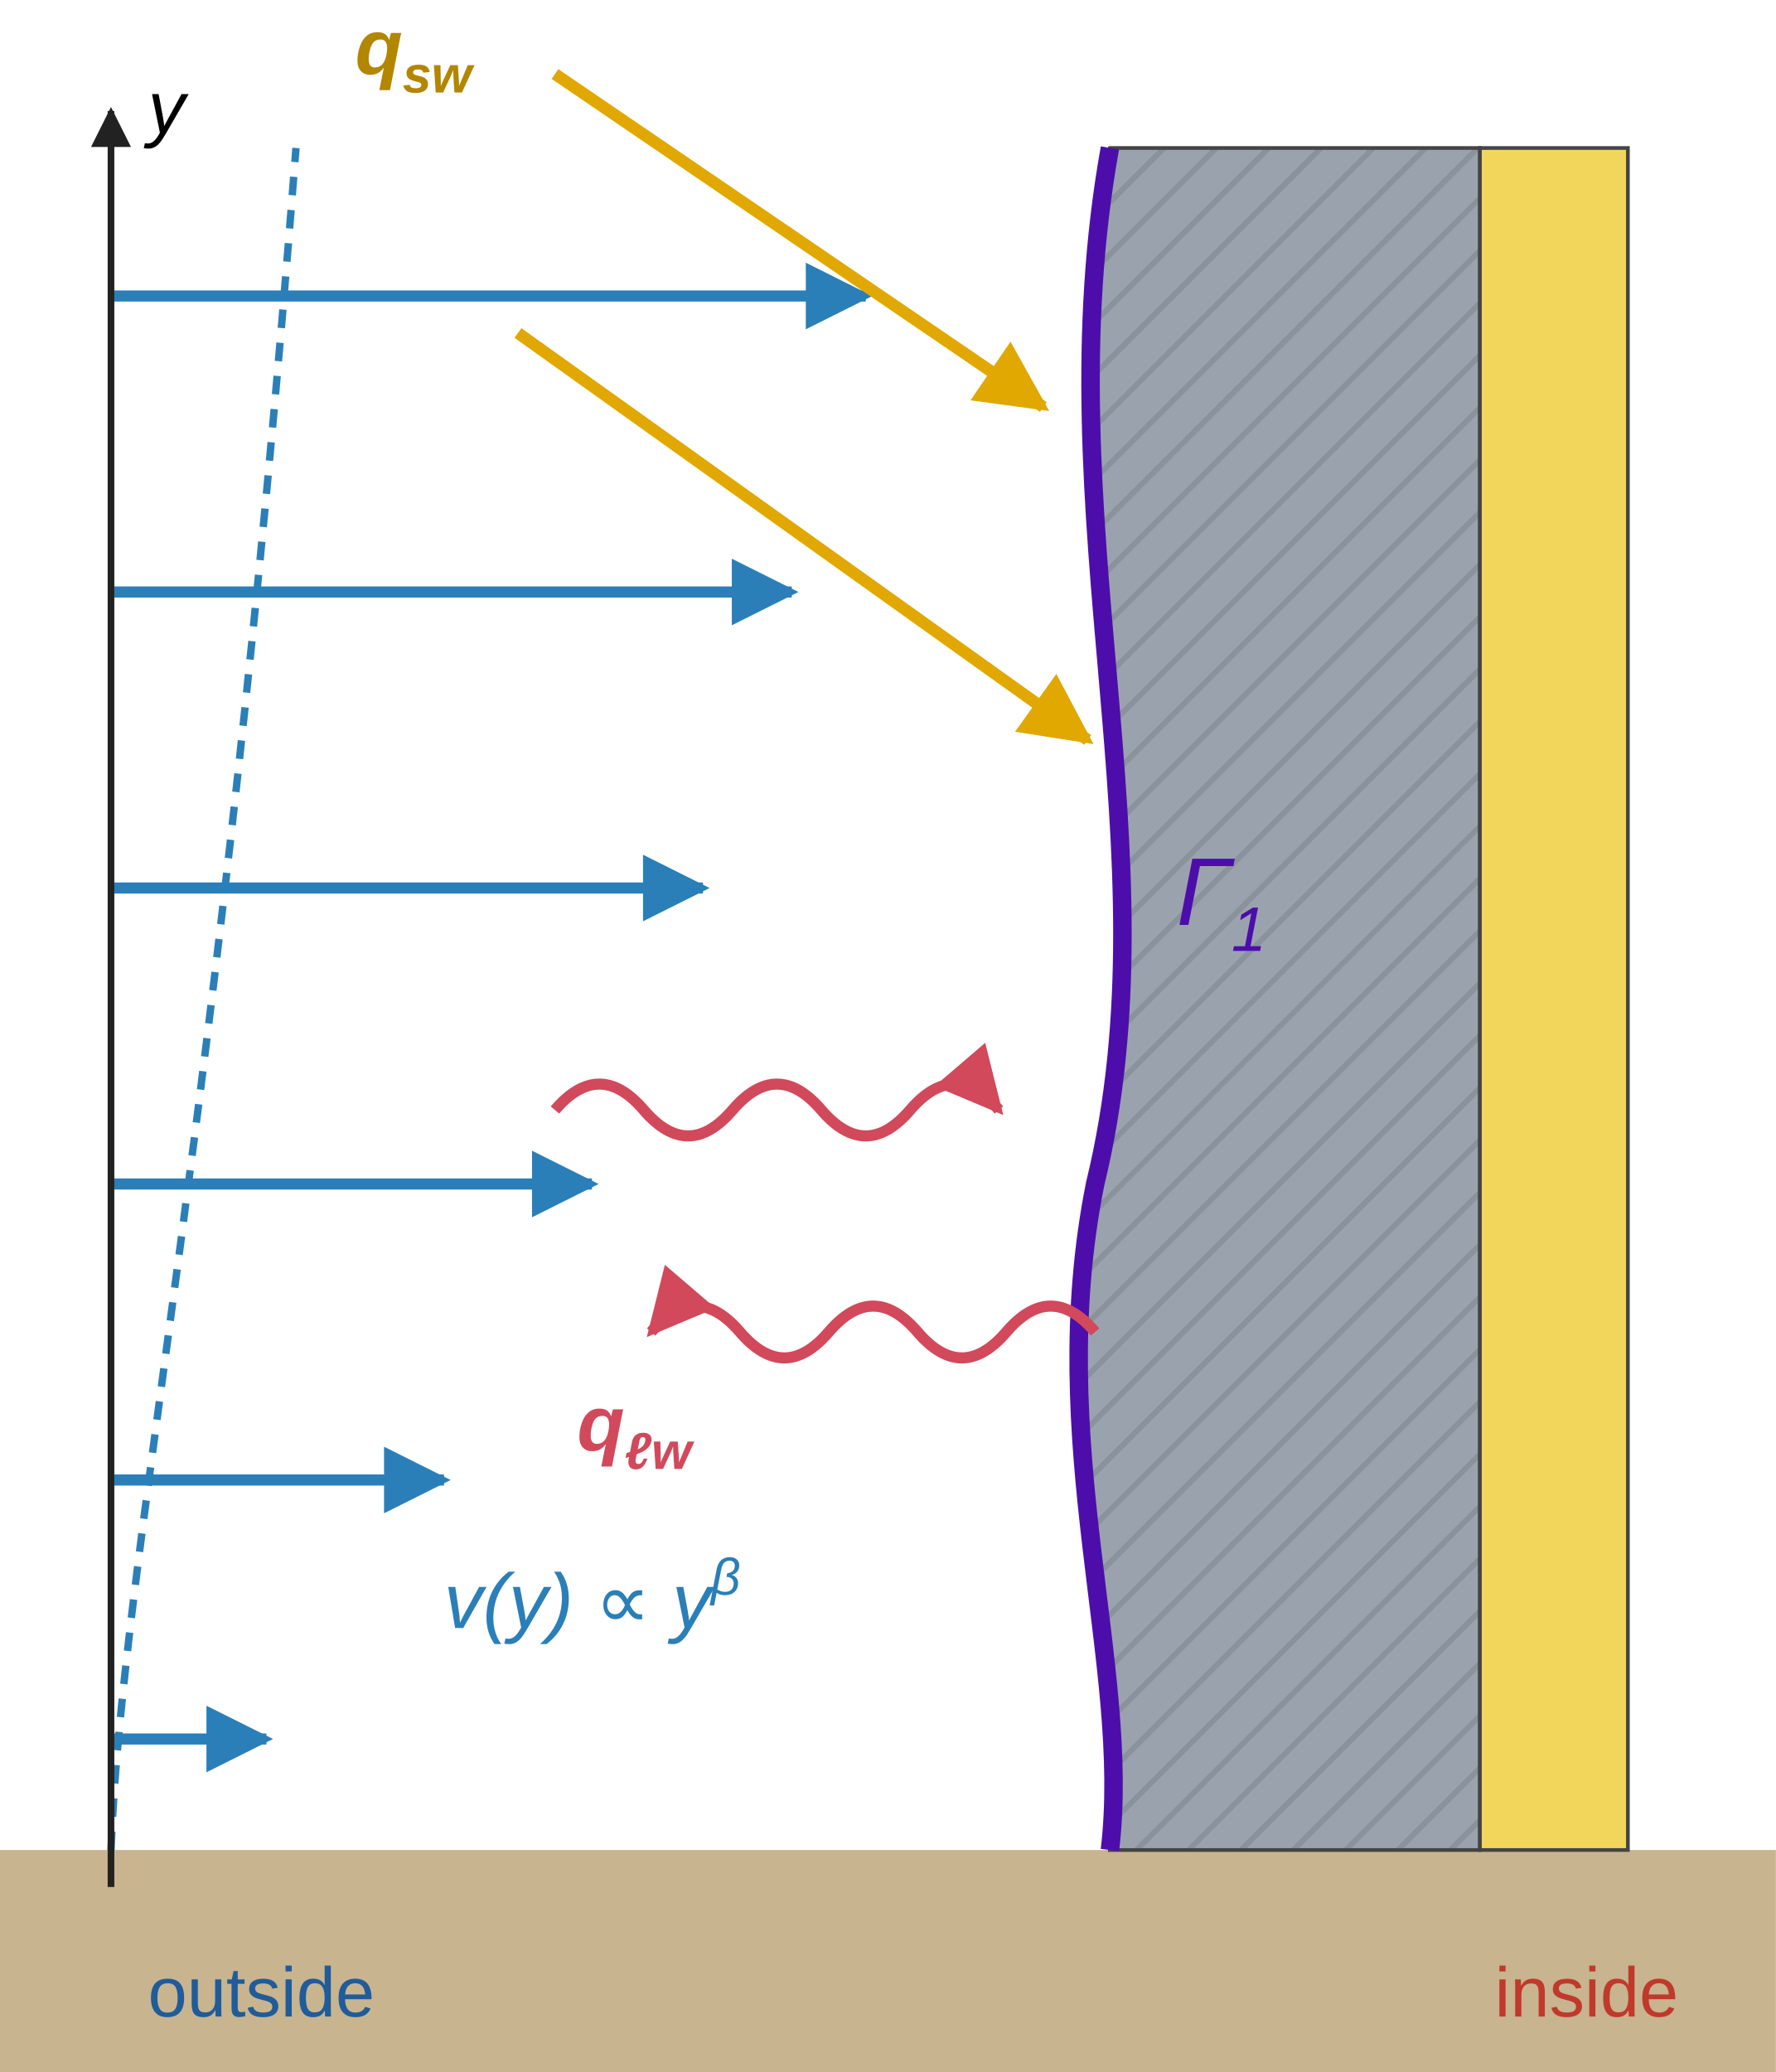
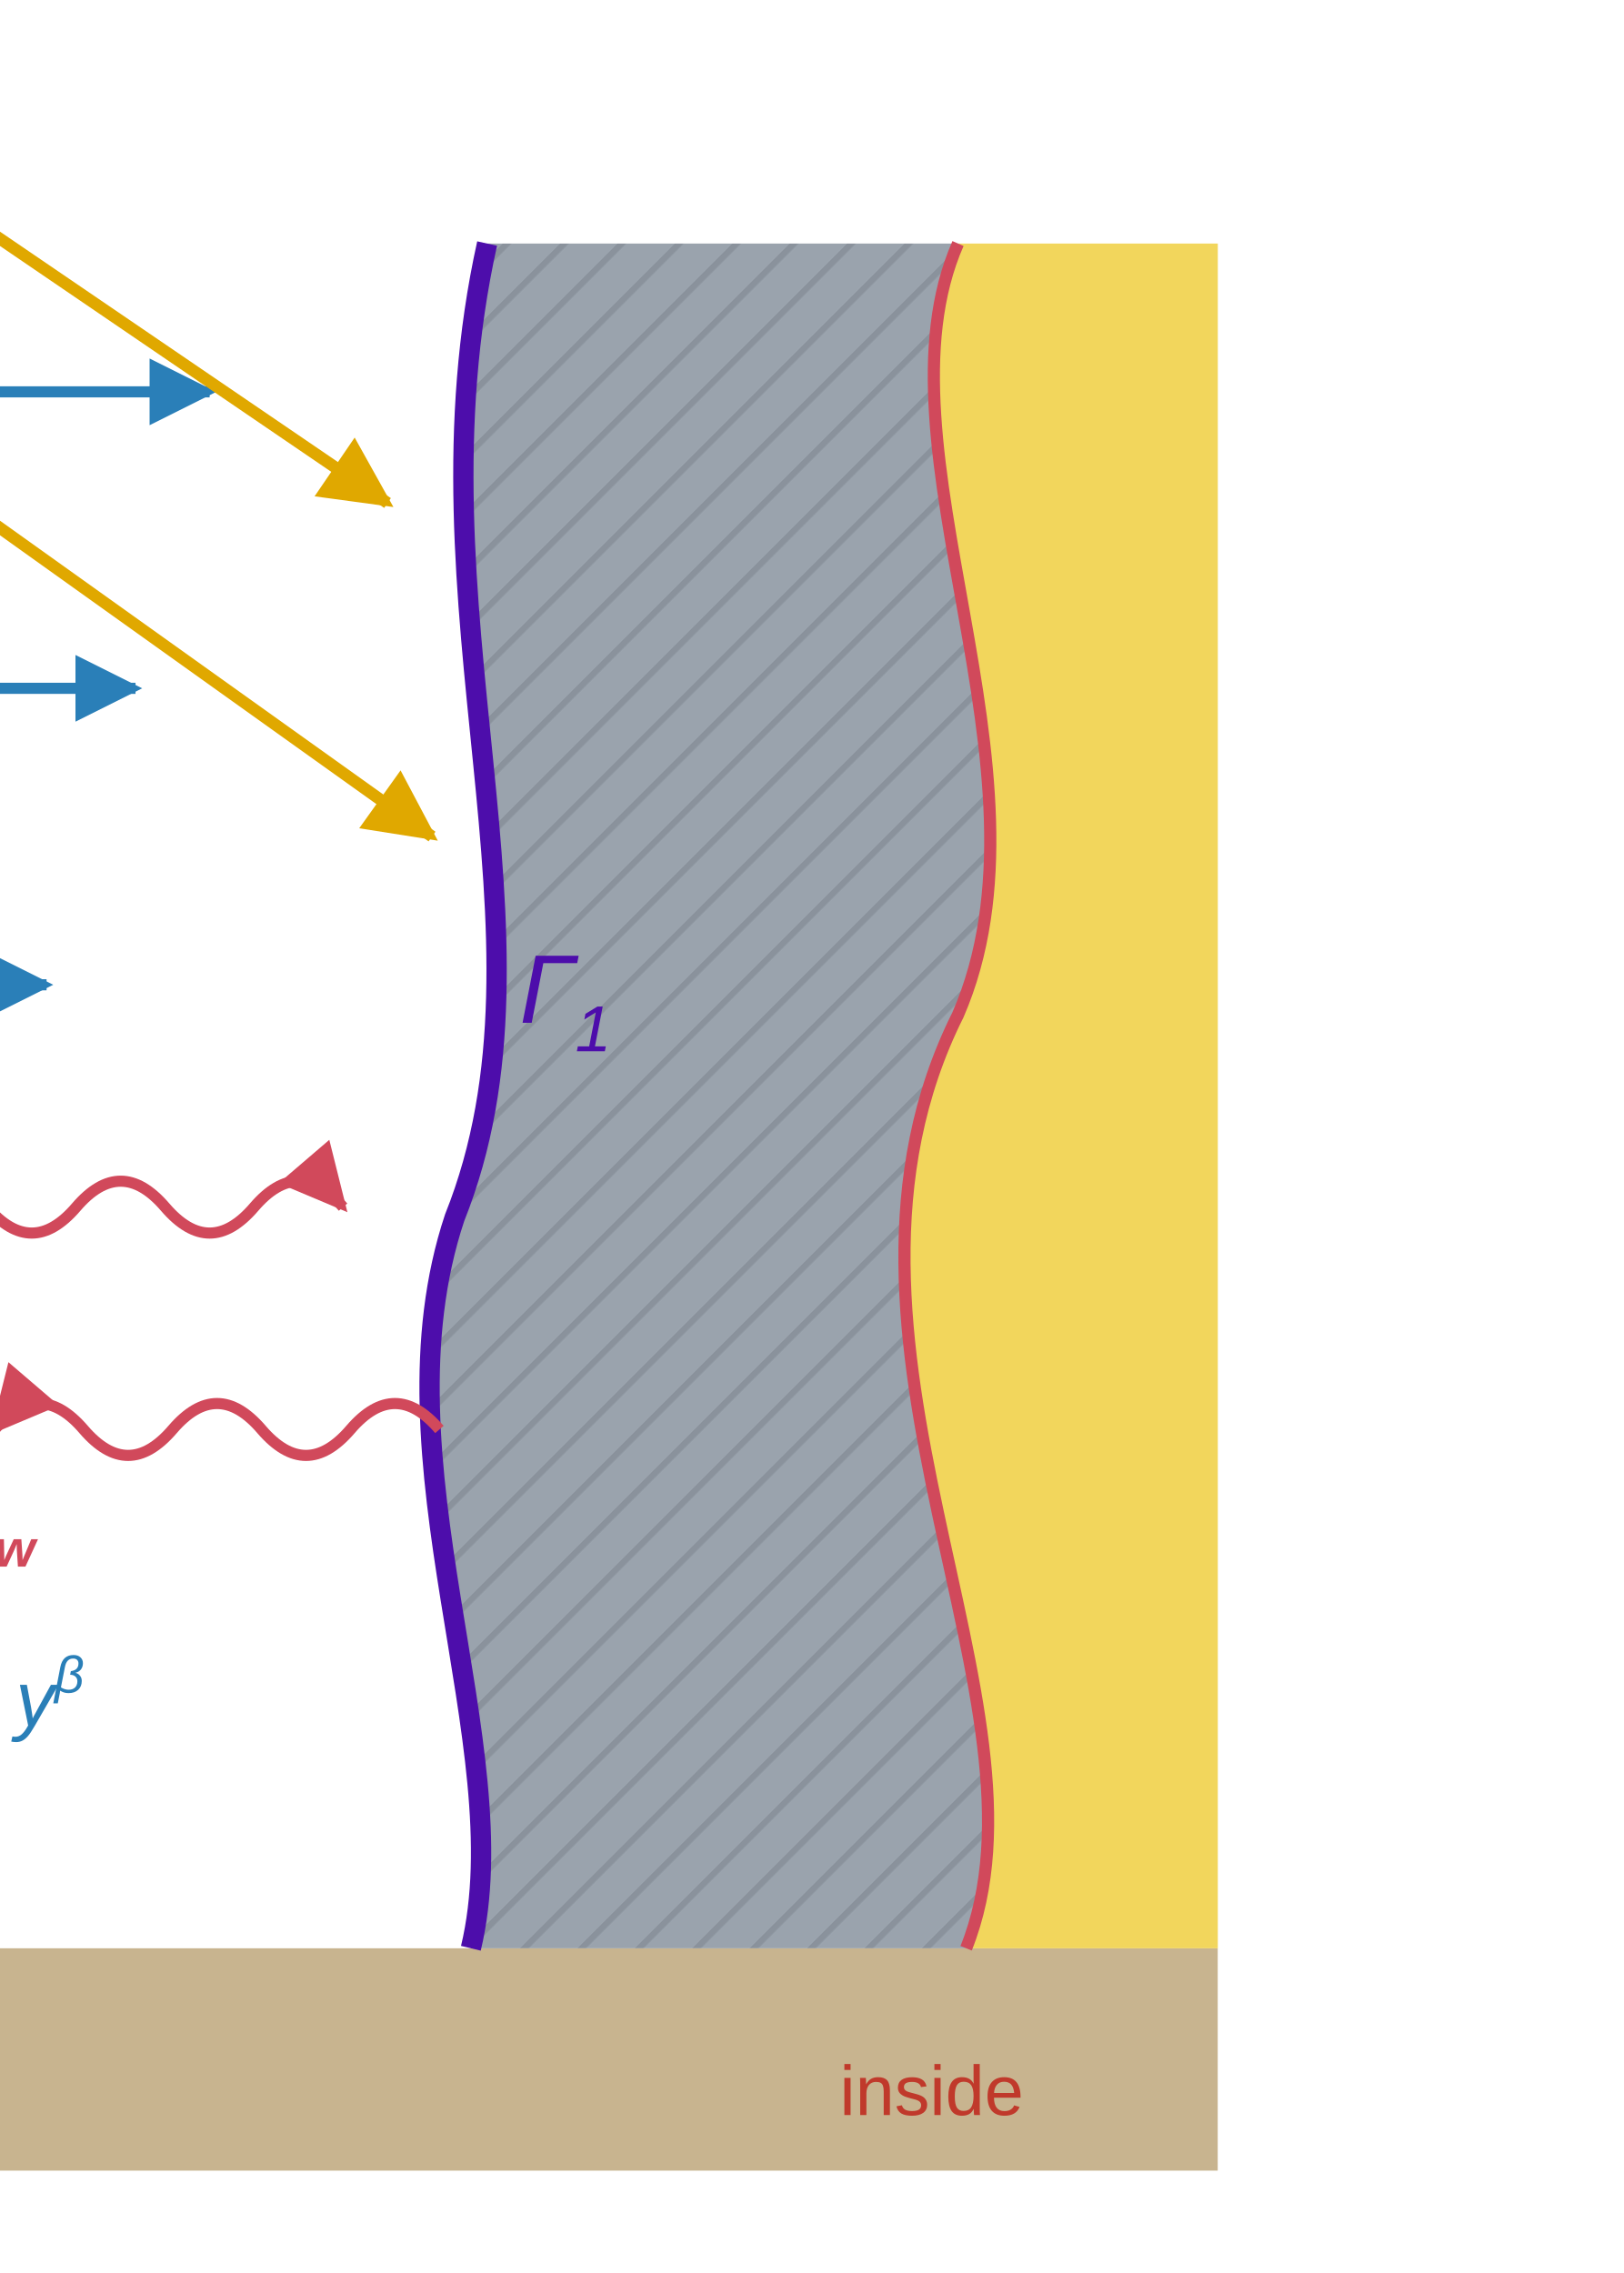
- <svg xmlns="http://www.w3.org/2000/svg" viewBox="0 0 480 560" font-family="CMU Sans Serif, Arial, sans-serif">
+ <svg xmlns="http://www.w3.org/2000/svg" viewBox="0 0 400 560" font-family="CMU Sans Serif, Arial, sans-serif">
  <defs>
-     <pattern id="external-radiation-ph-hat2" width="10" height="10" patternUnits="userSpaceOnUse" patternTransform="rotate(45)">
+     <pattern id="external-radiation-ph-hat" width="10" height="10" patternUnits="userSpaceOnUse" patternTransform="rotate(45)">
      <rect width="10" height="10" fill="#9aa3ad" />
      <line x1="0" y1="0" x2="0" y2="10" stroke="#8a929c" stroke-width="3" />
    </pattern>
    <marker id="external-radiation-ph-w" viewBox="0 0 10 10" refX="9" refY="5" markerWidth="6" markerHeight="6" orient="auto">
      <path d="M0,0 L10,5 L0,10 z" fill="#2a7fb8" />
    </marker>
    <marker id="external-radiation-ph-s" viewBox="0 0 10 10" refX="9" refY="5" markerWidth="6" markerHeight="6" orient="auto">
      <path d="M0,0 L10,5 L0,10 z" fill="#e0a800" />
    </marker>
    <marker id="external-radiation-ph-l" viewBox="0 0 10 10" refX="9" refY="5" markerWidth="6" markerHeight="6" orient="auto">
      <path d="M0,0 L10,5 L0,10 z" fill="#d1495b" />
    </marker>
    <marker id="external-radiation-ph-k" viewBox="0 0 10 10" refX="9" refY="5" markerWidth="6" markerHeight="6" orient="auto">
      <path d="M0,0 L10,5 L0,10 z" fill="#222" />
    </marker>
  </defs>
-   <rect x="0" y="0" width="480" height="560" fill="none" />
-   <rect x="0" y="500" width="480" height="60" fill="#c8b48f" />
-   <path d="M300,40 C282,140 318,230 296,320 C282,390 306,450 300,500 L400,500 L400,40 Z" fill="url(#external-radiation-ph-hat2)" stroke="#444" />
-   <rect x="400" y="40" width="40" height="460" fill="#f2d65c" stroke="#444" />
-   <path d="M300,40 C282,140 318,230 296,320 C282,390 306,450 300,500" fill="none" stroke="#4D0DAB" stroke-width="5" />
-   <text x="318" y="250" font-size="26" font-style="italic" fill="#4D0DAB">Γ<tspan font-size="17" dy="7">1</tspan>
+   <rect x="0" y="0" width="400" height="560" fill="none" />
+   <g transform="translate(-162 23.5) scale(.913)">
+     <rect x="-60" y="500" width="566" height="60" fill="#c8b48f" />
+   </g>
+   <path d="M120,60 C100,150 140,230 112,300 C92,360 128,430 116,480 L238,480 C262,420 196,330 236,250 C262,190 214,110 236,60 Z" fill="url(#external-radiation-ph-hat)" />
+   <path d="M236,60 C214,110 262,190 236,250 C196,330 262,420 238,480 L300,480 L300,60 Z" fill="#f2d65c" />
+   <path d="M236,60 C214,110 262,190 236,250 C196,330 262,420 238,480" fill="none" stroke="#d1495b" stroke-width="3" />
+   <path d="M120,60 C100,150 140,230 112,300 C92,360 128,430 116,480" fill="none" stroke="#4D0DAB" stroke-width="5" />
+   <text x="128" y="252" font-size="24" font-style="italic" fill="#4D0DAB">Γ<tspan font-size="16" dy="7">1</tspan>
  </text>
-   <g>
-     <path d="M30,500 C33,420 60,300 80,40" fill="none" stroke="#2a7fb8" stroke-width="2" stroke-dasharray="5 4" />
-     <g stroke="#2a7fb8" stroke-width="3" marker-end="url(#external-radiation-ph-w)">
-       <line x1="30" y1="470" x2="72" y2="470" />
-       <line x1="30" y1="400" x2="120" y2="400" />
-       <line x1="30" y1="320" x2="160" y2="320" />
-       <line x1="30" y1="240" x2="190" y2="240" />
-       <line x1="30" y1="160" x2="214" y2="160" />
-       <line x1="30" y1="80" x2="234" y2="80" />
+   <g transform="translate(-162 23.5) scale(.913)">
+     <g>
+       <path d="M30,500 C33,420 60,300 80,40" fill="none" stroke="#2a7fb8" stroke-width="2" stroke-dasharray="5 4" />
+       <g stroke="#2a7fb8" stroke-width="3" marker-end="url(#external-radiation-ph-w)">
+         <line x1="30" y1="470" x2="72" y2="470" />
+         <line x1="30" y1="400" x2="120" y2="400" />
+         <line x1="30" y1="320" x2="160" y2="320" />
+         <line x1="30" y1="240" x2="190" y2="240" />
+         <line x1="30" y1="160" x2="214" y2="160" />
+         <line x1="30" y1="80" x2="234" y2="80" />
+       </g>
+       <line x1="30" y1="510" x2="30" y2="30" stroke="#222" stroke-width="1.8" marker-end="url(#external-radiation-ph-k)" />
+       <text x="40" y="36" font-size="20" font-style="italic">y</text>
+       <text x="120" y="440" font-size="21" fill="#2a7fb8" font-style="italic">v(y) ∝ y<tspan font-size="14" dy="-9">β</tspan>
+       </text>
    </g>
-     <line x1="30" y1="510" x2="30" y2="30" stroke="#222" stroke-width="1.8" marker-end="url(#external-radiation-ph-k)" />
-     <text x="40" y="36" font-size="20" font-style="italic">y</text>
-     <text x="120" y="440" font-size="21" fill="#2a7fb8" font-style="italic">v(y) ∝ y<tspan font-size="14" dy="-9">β</tspan>
-     </text>
+     <g>
+       <g stroke="#e0a800" stroke-width="3.2" marker-end="url(#external-radiation-ph-s)">
+         <line x1="150" y1="20" x2="282" y2="110" />
+         <line x1="140" y1="90" x2="294" y2="200" />
+       </g>
+       <text x="96" y="20" font-size="21" font-weight="700" fill="#b38600" font-style="italic">q<tspan font-size="14" dy="5">sw</tspan>
+       </text>
+       <path d="M296,360 q-12,-14 -24,0 t-24,0 t-24,0 t-24,0 t-24,0" fill="none" stroke="#d1495b" stroke-width="3" marker-end="url(#external-radiation-ph-l)" />
+       <path d="M150,300 q12,-14 24,0 t24,0 t24,0 t24,0 t24,0" fill="none" stroke="#d1495b" stroke-width="3" marker-end="url(#external-radiation-ph-l)" />
+       <text x="156" y="392" font-size="21" font-weight="700" fill="#d1495b" font-style="italic">q<tspan font-size="14" dy="5">ℓw</tspan>
+       </text>
+     </g>
+     <text x="40" y="545" font-size="19" fill="#1f5c99">outside</text>
+     <text x="404" y="545" font-size="19" fill="#c0392b">inside</text>
  </g>
-   <g>
-     <g stroke="#e0a800" stroke-width="3.2" marker-end="url(#external-radiation-ph-s)">
-       <line x1="150" y1="20" x2="282" y2="110" />
-       <line x1="140" y1="90" x2="294" y2="200" />
-     </g>
-     <text x="96" y="20" font-size="21" font-weight="700" fill="#b38600" font-style="italic">q<tspan font-size="14" dy="5">sw</tspan>
-     </text>
-     <path d="M296,360 q-12,-14 -24,0 t-24,0 t-24,0 t-24,0 t-24,0" fill="none" stroke="#d1495b" stroke-width="3" marker-end="url(#external-radiation-ph-l)" />
-     <path d="M150,300 q12,-14 24,0 t24,0 t24,0 t24,0 t24,0" fill="none" stroke="#d1495b" stroke-width="3" marker-end="url(#external-radiation-ph-l)" />
-     <text x="156" y="392" font-size="21" font-weight="700" fill="#d1495b" font-style="italic">q<tspan font-size="14" dy="5">ℓw</tspan>
-     </text>
-   </g>
-   <text x="40" y="545" font-size="19" fill="#1f5c99">outside</text>
-   <text x="404" y="545" font-size="19" fill="#c0392b">inside</text>
</svg>
